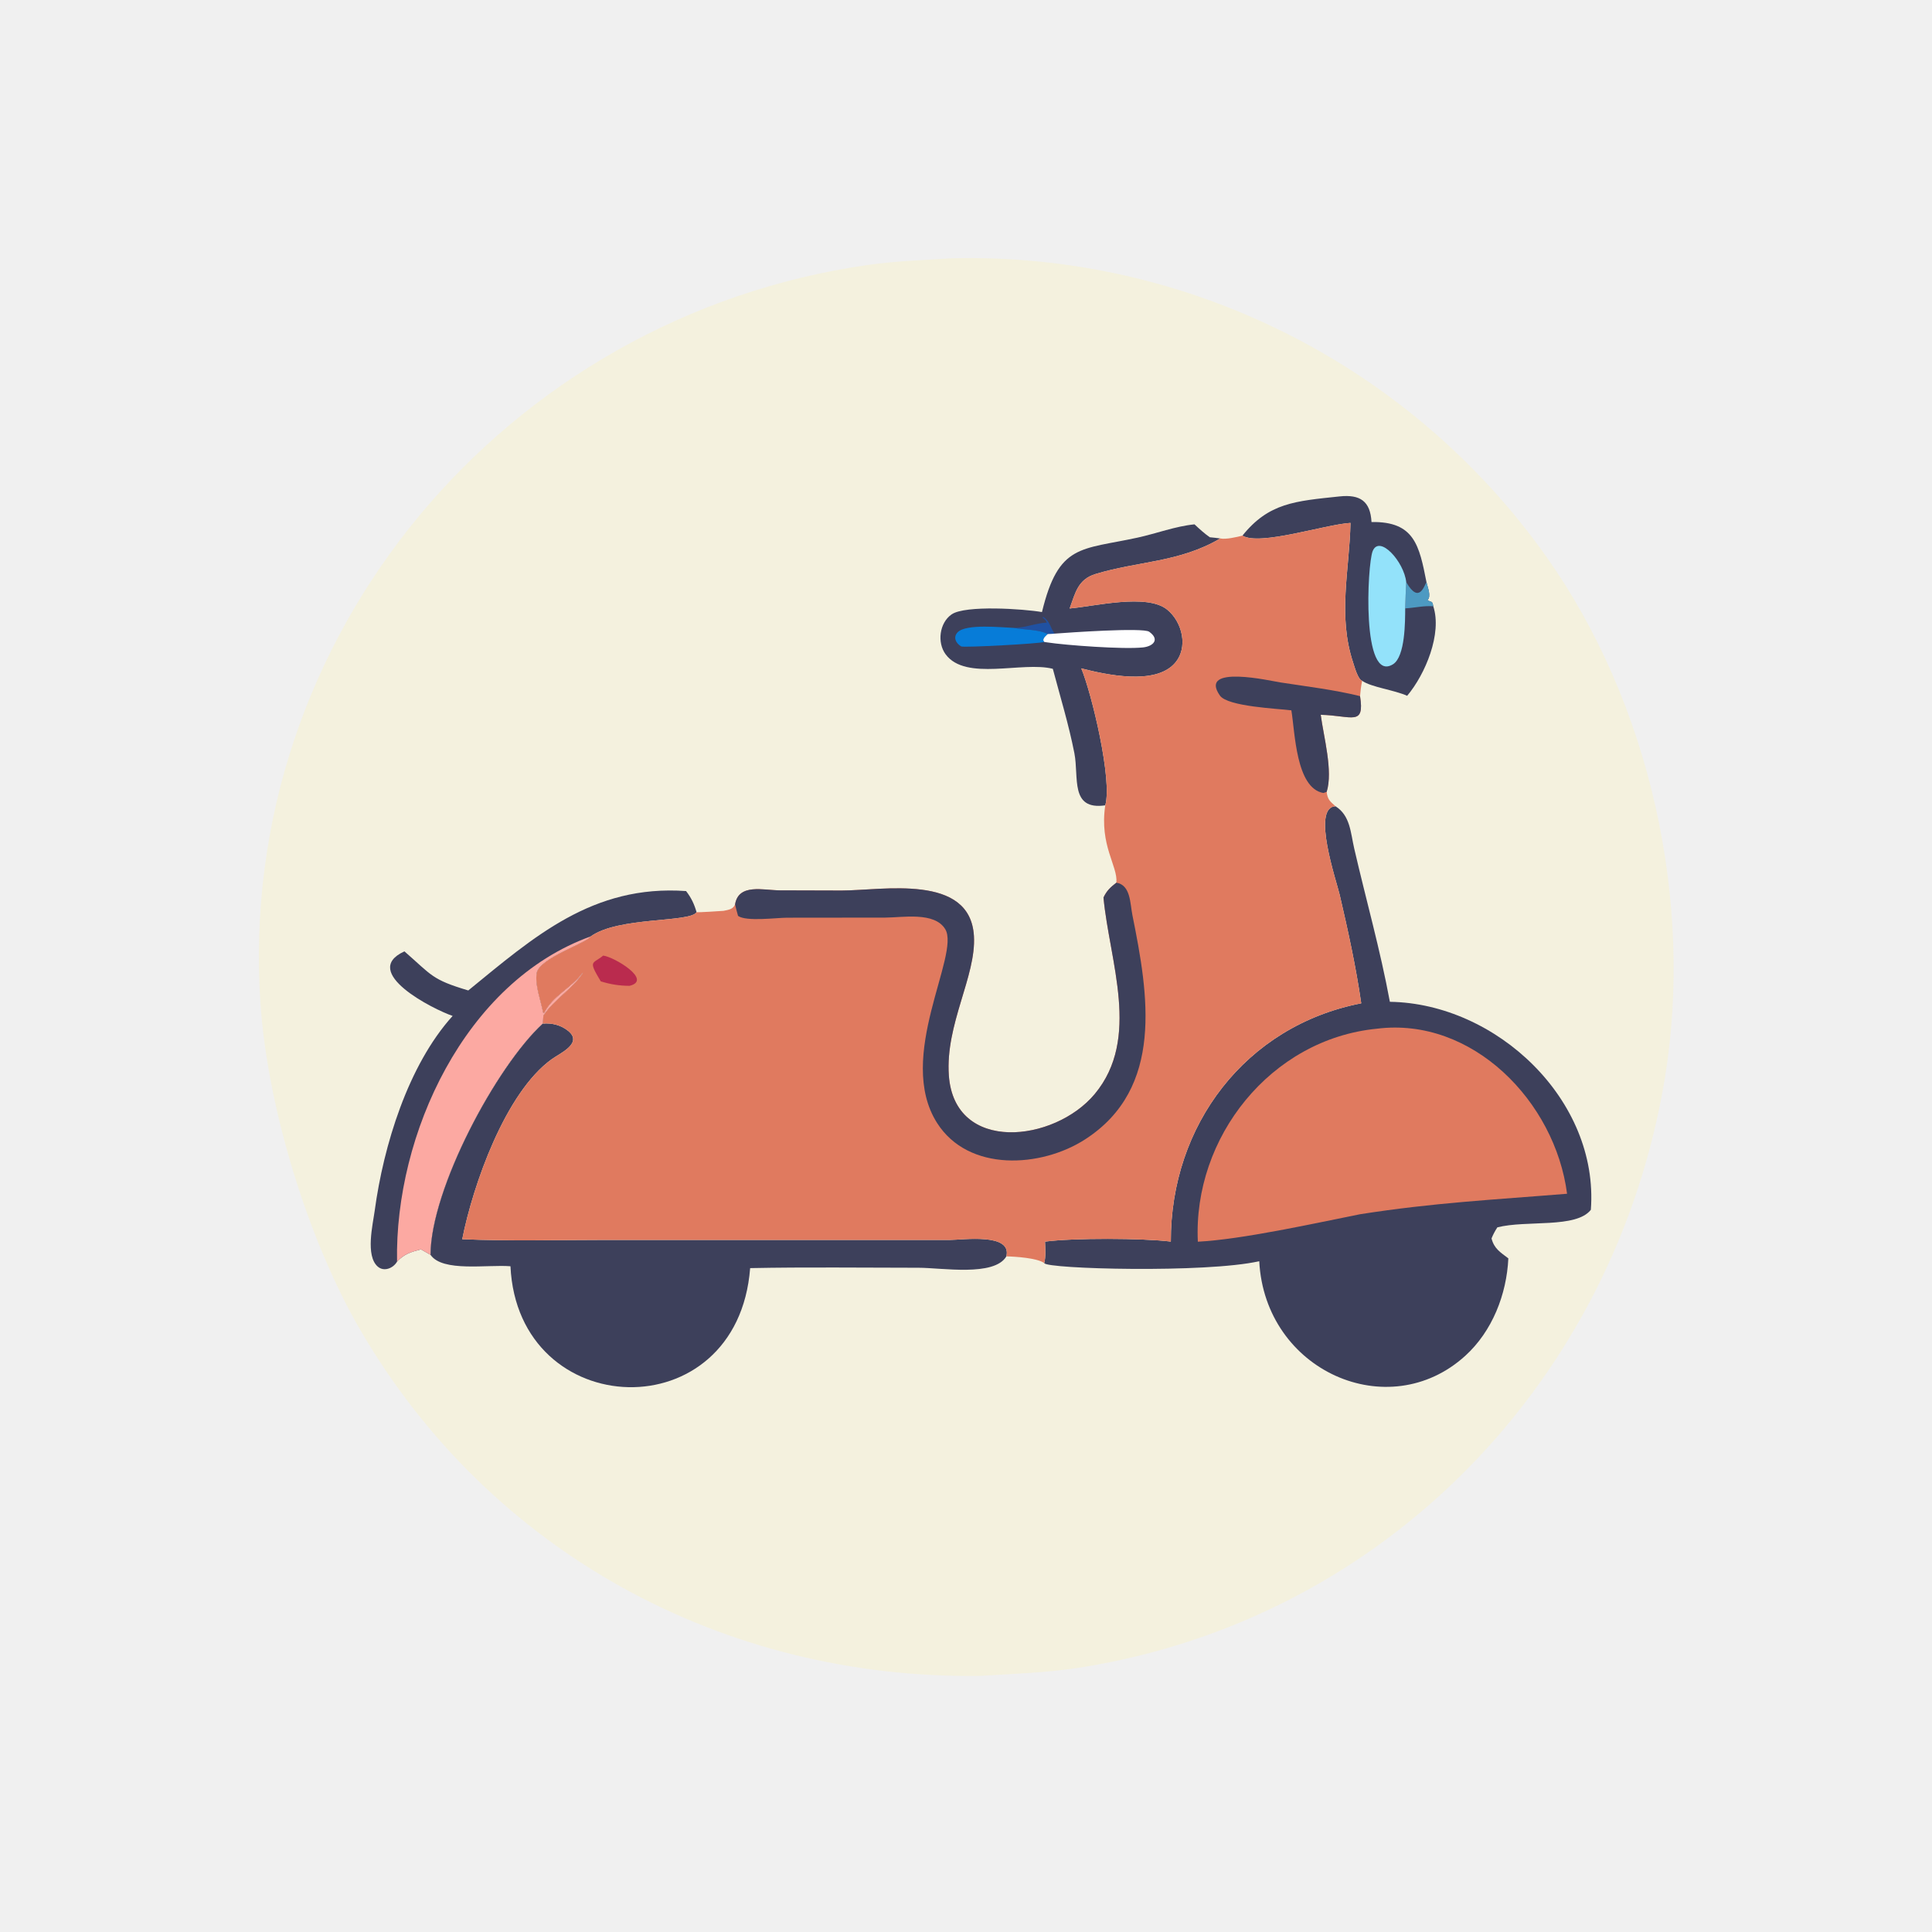
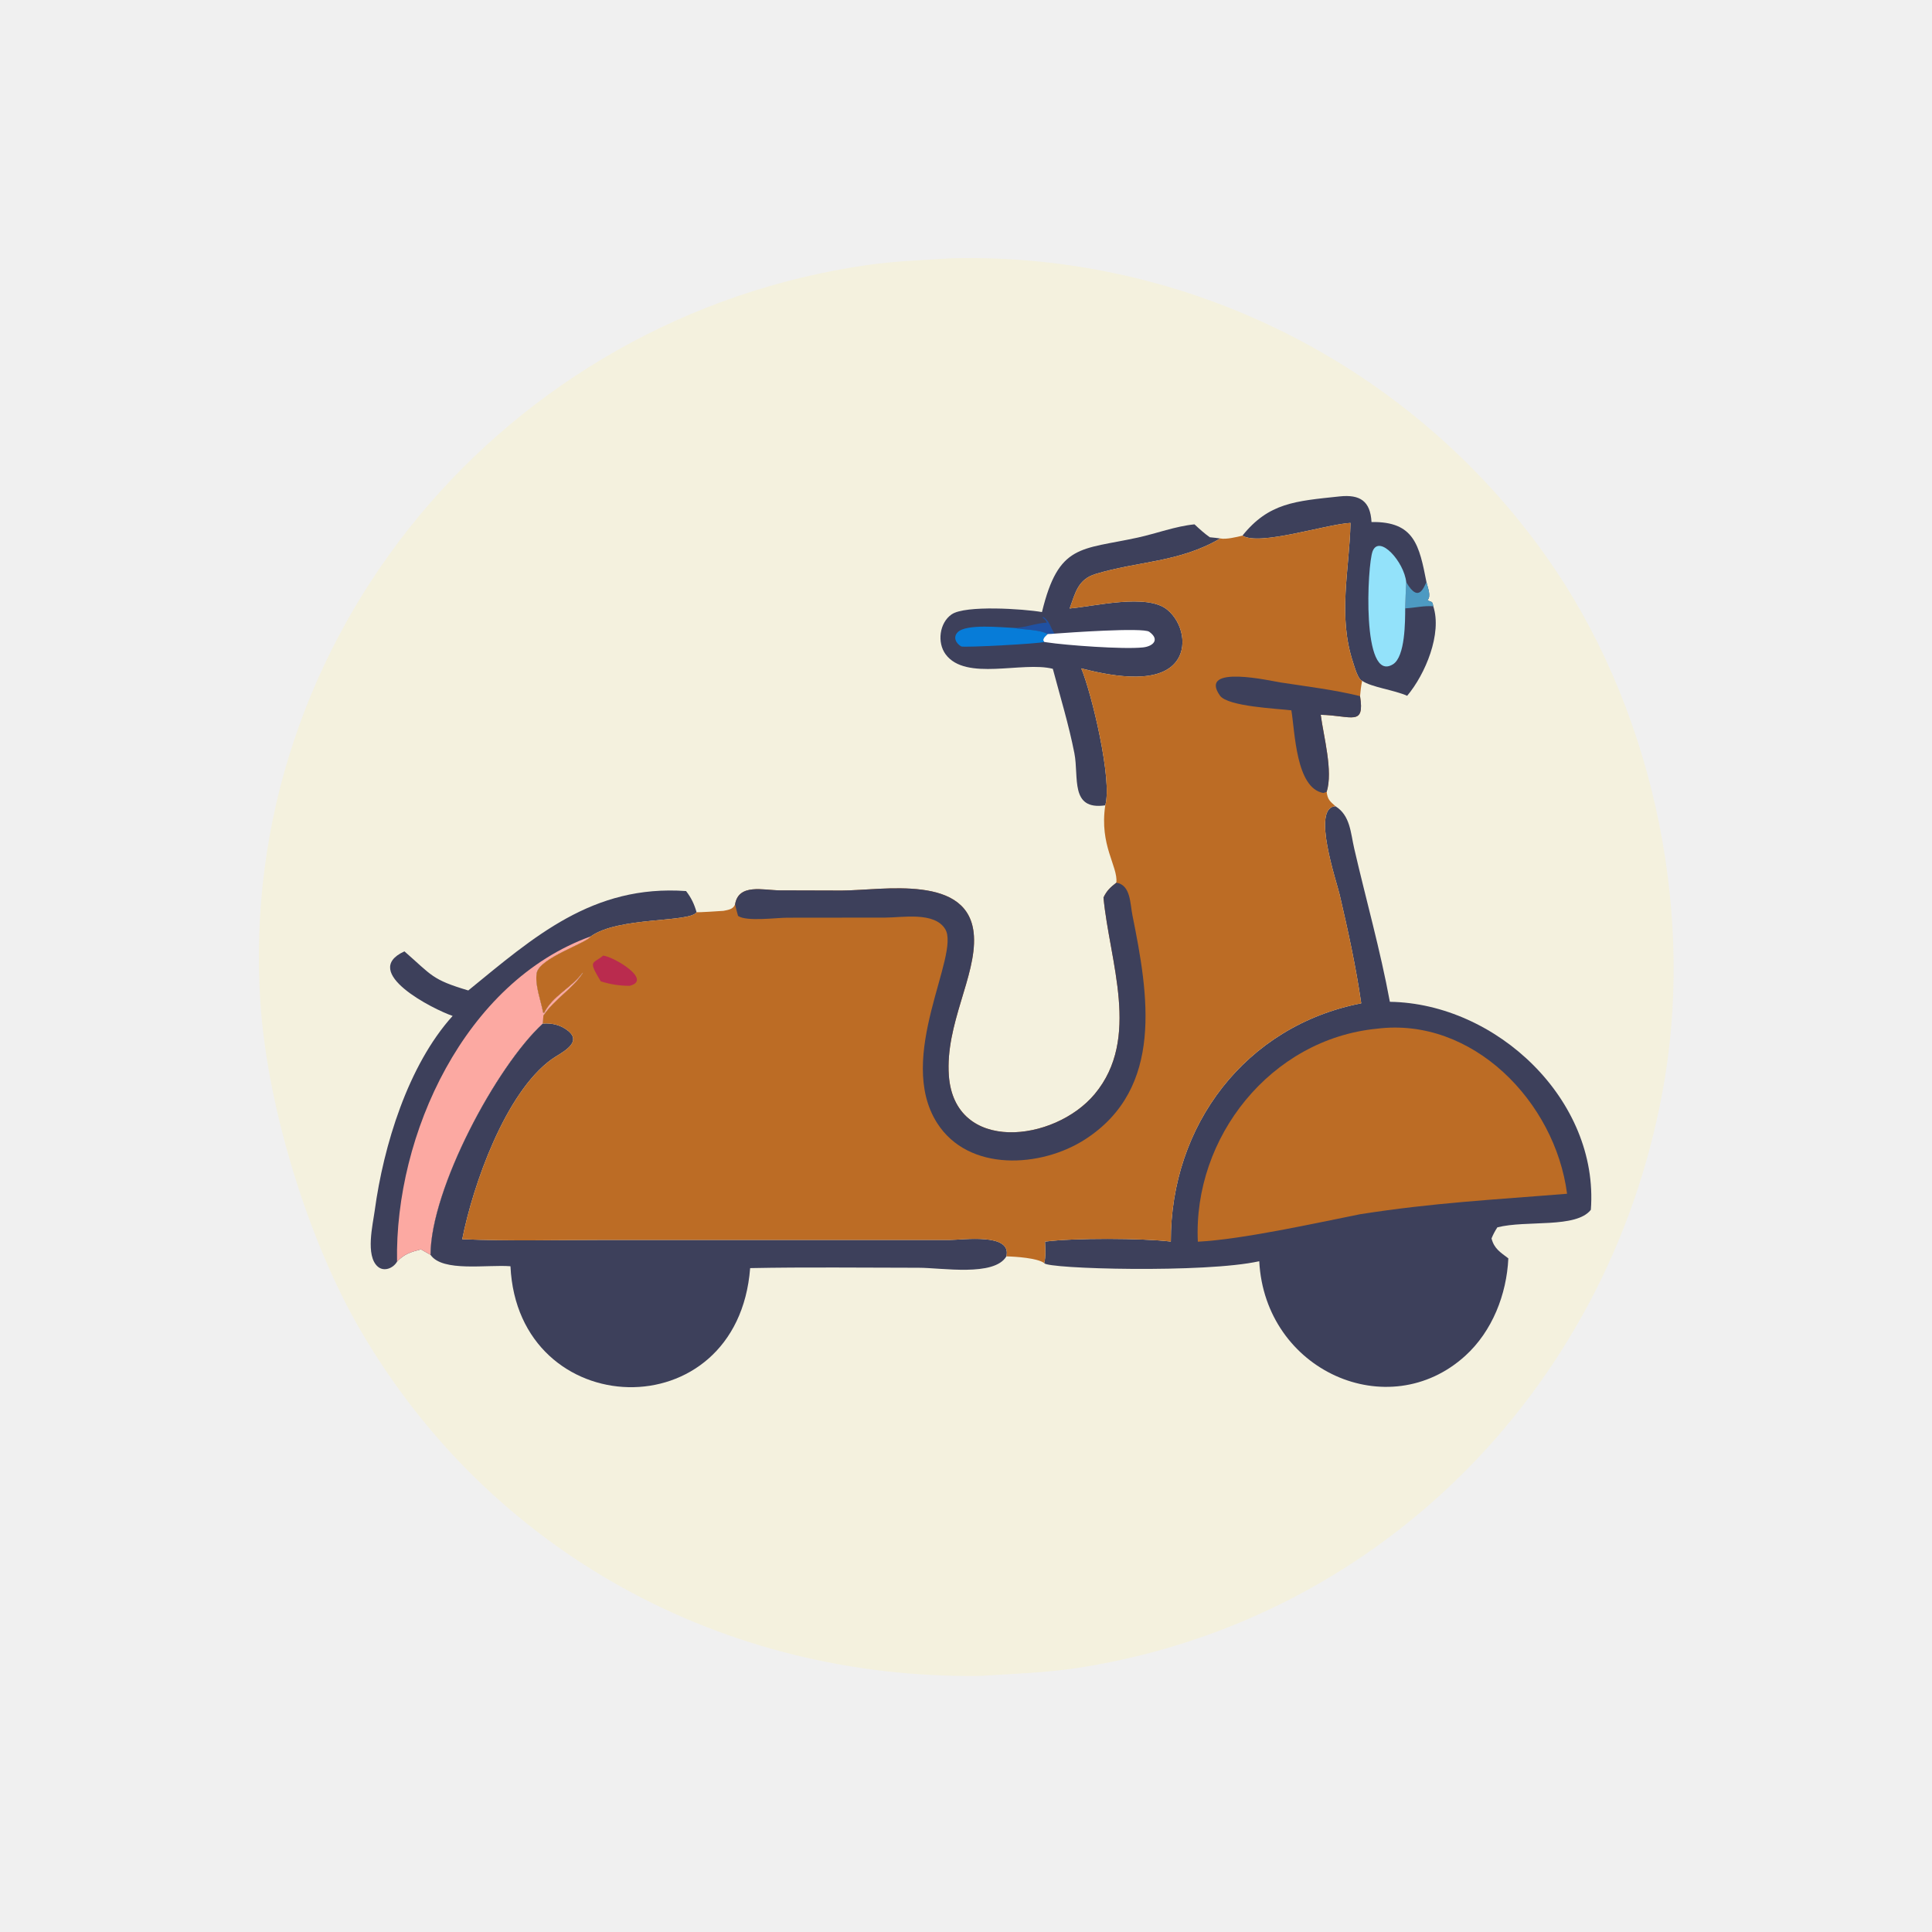
<svg xmlns="http://www.w3.org/2000/svg" width="1023" height="1023">
  <path fill="#F4F1DE" transform="scale(1.6 1.6)" d="M314.984 85.474C392.639 83.556 466.591 120.561 511.691 184.148C546.015 232.541 560.613 298.329 550.956 356.877C534.5 456.652 458.605 535.674 357.951 551.791C346.801 553.576 335.551 553.921 324.304 554.623C239.528 555.74 162.293 513.847 119.412 440.452C102.135 410.88 88.524 366.887 86.184 331.954C78.061 210.677 167.276 104.777 287.261 87.677C296.425 86.371 305.755 86.085 314.984 85.474Z" />
  <path fill="#3D405B" transform="scale(1.6 1.6)" d="M411.167 177.264C419.905 166.406 428.566 165.839 443.337 164.282C450.109 163.568 453.512 165.848 453.886 172.76C468.101 172.525 469.686 180.501 472.09 192.722C472.438 194.39 473.745 197.21 472.429 198.624C473.846 199.453 473.991 198.723 474.325 200.631C477.3 209.683 471.715 223.107 465.684 230.27C461.335 228.315 453.812 227.43 450.787 225.307C449.388 224.858 448.249 220.619 447.815 219.31C442.637 203.693 446.59 188.772 446.934 173.052C438.416 173.577 416.897 180.752 411.167 177.264Z" />
  <path fill="#4D9AC2" transform="scale(1.6 1.6)" d="M472.09 192.722C472.438 194.39 473.745 197.21 472.429 198.624C473.846 199.453 473.991 198.723 474.325 200.631C471.189 200.403 468.149 201.161 465.034 201.333C465.114 198.439 465.229 195.549 465.377 192.657C469.751 200.205 471.356 193.524 472.09 192.722Z" />
  <path fill="#93E2FA" transform="scale(1.6 1.6)" d="M465.034 201.333C465.009 205.467 465.091 217.297 460.991 219.838C450.528 226.324 452.475 186.908 454.258 182.416C456.494 176.783 464.664 185.891 465.377 192.657C465.229 195.549 465.114 198.439 465.034 201.333Z" />
  <path fill="#3D405B" transform="scale(1.6 1.6)" d="M344.828 202.558C350.339 179.846 357.649 182.037 376.534 177.906C382.698 176.557 389.047 174.137 395.31 173.527C396.939 175.057 398.538 176.506 400.364 177.798C401.527 177.898 402.679 178.042 403.836 178.193C390.24 186.193 376.553 185.675 362.531 189.972C356.756 191.742 355.886 196.125 353.992 201.369C362.225 200.666 379.6 196.305 386.283 201.763C391.297 205.857 393.367 214.356 388.753 219.518C382.181 226.871 365.977 223.263 357.837 221.196C361.319 229.564 368.178 258.227 365.775 266.519C353.995 268.209 357.121 257.227 355.55 249.237C353.686 239.749 350.894 230.662 348.421 221.337C338.377 218.759 319.614 225.534 312.952 216.546C310.075 212.665 310.875 206.135 314.917 203.329C319.448 200.184 338.835 201.509 344.828 202.558Z" />
  <path fill="#2051A1" transform="scale(1.6 1.6)" d="M335.585 207.805C339.247 207.758 342.745 206.225 346.452 206.049C346.12 205.2 345.642 204.898 344.969 204.322L345.279 204.176C347.498 205.629 347.589 207.716 349 209.695C348.254 209.746 347.486 209.841 346.741 209.835C343.933 208.285 338.811 208.443 335.585 207.805Z" />
  <path fill="#077CD8" transform="scale(1.6 1.6)" d="M345.567 212.44C344.532 212.989 318.856 214.382 318.092 213.93C316.311 212.876 315.343 210.884 316.93 209.238C319.706 206.358 331.465 207.644 335.585 207.805C338.811 208.443 343.933 208.285 346.741 209.835C346.105 210.444 345.387 210.947 345.263 211.867L345.567 212.44Z" />
  <path fill="white" transform="scale(1.6 1.6)" d="M349 209.695C353.3 209.365 378.258 207.601 380.312 209.07C383.968 211.687 381.574 213.904 378.251 214.258C371.776 214.949 352.716 213.54 346.553 212.594L345.567 212.44L345.263 211.867C345.387 210.947 346.105 210.444 346.741 209.835C347.486 209.841 348.254 209.746 349 209.695Z" />
  <path fill="#3D405B" transform="scale(1.6 1.6)" d="M154.975 327.781C176.648 310.102 196.104 292.698 227.046 294.887C228.756 297.087 229.753 299.204 230.519 301.871C228.413 305.388 204.679 303.294 195.505 309.886C194.36 312.079 178.468 316.958 177.609 322.091C176.975 325.884 178.989 331.148 179.747 335.113L180.086 335.182C182.879 329.56 189.113 326.947 192.731 321.999L192.917 321.936C189.707 327.105 183.429 330.654 179.814 336.14C179.774 337.015 179.751 337.888 179.632 338.757C164.307 352.82 142.548 393.426 142.477 415.272C141.42 414.661 140.362 414.055 139.291 413.47C136.001 414.331 133.781 414.968 131.399 417.533C130.172 419.673 127.114 420.986 125.025 419.175C120.868 415.572 123.392 405.199 124.012 400.62C126.917 379.163 135.04 352.53 149.796 336.21C143.453 334.06 118.902 321.673 133.843 314.843C142.997 322.811 142.799 324.155 154.975 327.781Z" />
  <path fill="#FCA9A2" transform="scale(1.6 1.6)" d="M131.399 417.533C130.616 375.475 153.825 324.911 195.505 309.886C194.36 312.079 178.468 316.958 177.609 322.091C176.975 325.884 178.989 331.148 179.747 335.113L180.086 335.182C182.879 329.56 189.113 326.947 192.731 321.999L192.917 321.936C189.707 327.105 183.429 330.654 179.814 336.14C179.774 337.015 179.751 337.888 179.632 338.757C164.307 352.82 142.548 393.426 142.477 415.272C141.42 414.661 140.362 414.055 139.291 413.47C136.001 414.331 133.781 414.968 131.399 417.533Z" />
  <path fill="#3D405B" transform="scale(1.6 1.6)" d="M179.632 338.757C182.6 338.469 185.648 339.242 188.01 341.148C193.051 345.216 185.332 348.554 182.584 350.531C167.202 361.598 156.5 392.263 152.974 410.1C168.607 410.781 184.414 410.34 200.069 410.339L314.247 410.347C318.434 410.358 334.975 407.905 333.047 415.786C329.044 422.564 311.649 419.554 304.025 419.552C285.446 419.547 266.827 419.295 248.253 419.667C244.095 473.65 171.365 470.958 168.934 419.054C161.268 418.428 146.433 421.076 142.477 415.272C142.548 393.426 164.307 352.82 179.632 338.757Z" />
  <path fill="#3D405B" transform="scale(1.6 1.6)" d="M441.964 266.82C446.859 269.886 446.951 275.542 448.158 280.777C452.09 297.831 456.766 314.253 459.962 331.536C495.201 332.064 529.223 364.001 526.476 400.368C521.619 406.601 505.188 403.718 495.536 406.178C494.759 407.374 494.144 408.519 493.606 409.84C494.471 413.244 496.511 414.409 499.169 416.444C498.612 428.358 493.859 440.559 484.919 448.683C459.519 471.767 418.612 453.697 416.735 417.384C399.014 421.39 346.303 419.947 345.585 418.016C346.146 415.74 345.919 413.23 345.839 410.908C355.164 409.648 378.146 409.736 387.475 410.888C387.357 372.477 412.14 339.491 450.489 332.036C448.75 319.987 446.144 308.096 443.389 296.246C442.305 291.585 433.934 267.178 441.964 266.82Z" />
-   <path fill="#E07A5F" transform="scale(1.6 1.6)" d="M455.645 340.443C487.272 336.447 514.653 364.572 518.605 395.06C494.182 397.054 474.604 398.003 450.134 401.833C434.682 404.92 410.984 410.188 396.412 410.928C394.771 376.435 420.542 343.887 455.645 340.443Z" />
-   <path fill="#E07A5F" transform="scale(1.6 1.6)" d="M411.167 177.264C416.897 180.752 438.416 173.577 446.934 173.052C446.59 188.772 442.637 203.693 447.815 219.31C448.249 220.619 449.388 224.858 450.787 225.307C450.427 227.005 450.241 228.653 450.096 230.379C451.667 240.458 447.417 236.816 437.081 236.551C438.026 243.798 441.217 255.165 439.046 262.069C439.336 264.595 440.166 265.213 441.964 266.82C433.934 267.178 442.305 291.585 443.389 296.246C446.144 308.096 448.75 319.987 450.489 332.036C412.14 339.491 387.357 372.477 387.475 410.888C378.146 409.736 355.164 409.648 345.839 410.908C345.919 413.23 346.146 415.74 345.585 418.016C343.373 416.327 335.998 415.846 333.047 415.786C334.975 407.905 318.434 410.358 314.247 410.347L200.069 410.339C184.414 410.34 168.607 410.781 152.974 410.1C156.5 392.263 167.202 361.598 182.584 350.531C185.332 348.554 193.051 345.216 188.01 341.148C185.648 339.242 182.6 338.469 179.632 338.757C179.751 337.888 179.774 337.015 179.814 336.14C183.429 330.654 189.707 327.105 192.917 321.936L192.731 321.999C189.113 326.947 182.879 329.56 180.086 335.182L179.747 335.113C178.989 331.148 176.975 325.884 177.609 322.091C178.468 316.958 194.36 312.079 195.505 309.886C204.679 303.294 228.413 305.388 230.519 301.871C231.072 302.005 238.265 301.513 239.444 301.432C240.983 301.104 242.629 300.964 243.269 299.297C244.394 292.283 252.67 294.615 257.977 294.651L278.597 294.709C292.059 294.694 321.053 288.96 322.311 309.736C323.117 323.041 312.799 338.938 314.012 355.925C315.864 381.86 348.963 378.045 362.289 362.058C377.627 343.658 367.16 318.145 365.189 297.027C366.241 294.765 367.529 293.6 369.451 292.11C370.002 286.623 363.784 279.824 365.775 266.519C368.178 258.227 361.319 229.564 357.837 221.196C365.977 223.263 382.181 226.871 388.753 219.518C393.367 214.356 391.297 205.857 386.283 201.763C379.6 196.305 362.225 200.666 353.992 201.369C355.886 196.125 356.756 191.742 362.531 189.972C376.553 185.675 390.24 186.193 403.836 178.193C405.659 178.594 409.344 177.721 411.167 177.264Z" />
+   <path fill="#BC6C25" transform="scale(1.6 1.6)" d="M455.645 340.443C487.272 336.447 514.653 364.572 518.605 395.06C494.182 397.054 474.604 398.003 450.134 401.833C434.682 404.92 410.984 410.188 396.412 410.928C394.771 376.435 420.542 343.887 455.645 340.443Z" />
+   <path fill="#BC6C25" transform="scale(1.6 1.6)" d="M411.167 177.264C416.897 180.752 438.416 173.577 446.934 173.052C446.59 188.772 442.637 203.693 447.815 219.31C448.249 220.619 449.388 224.858 450.787 225.307C450.427 227.005 450.241 228.653 450.096 230.379C451.667 240.458 447.417 236.816 437.081 236.551C438.026 243.798 441.217 255.165 439.046 262.069C439.336 264.595 440.166 265.213 441.964 266.82C433.934 267.178 442.305 291.585 443.389 296.246C446.144 308.096 448.75 319.987 450.489 332.036C412.14 339.491 387.357 372.477 387.475 410.888C378.146 409.736 355.164 409.648 345.839 410.908C345.919 413.23 346.146 415.74 345.585 418.016C343.373 416.327 335.998 415.846 333.047 415.786C334.975 407.905 318.434 410.358 314.247 410.347L200.069 410.339C184.414 410.34 168.607 410.781 152.974 410.1C156.5 392.263 167.202 361.598 182.584 350.531C185.332 348.554 193.051 345.216 188.01 341.148C185.648 339.242 182.6 338.469 179.632 338.757C179.751 337.888 179.774 337.015 179.814 336.14C183.429 330.654 189.707 327.105 192.917 321.936L192.731 321.999C189.113 326.947 182.879 329.56 180.086 335.182L179.747 335.113C178.989 331.148 176.975 325.884 177.609 322.091C178.468 316.958 194.36 312.079 195.505 309.886C204.679 303.294 228.413 305.388 230.519 301.871C231.072 302.005 238.265 301.513 239.444 301.432C240.983 301.104 242.629 300.964 243.269 299.297C244.394 292.283 252.67 294.615 257.977 294.651L278.597 294.709C292.059 294.694 321.053 288.96 322.311 309.736C323.117 323.041 312.799 338.938 314.012 355.925C315.864 381.86 348.963 378.045 362.289 362.058C377.627 343.658 367.16 318.145 365.189 297.027C366.241 294.765 367.529 293.6 369.451 292.11C370.002 286.623 363.784 279.824 365.775 266.519C368.178 258.227 361.319 229.564 357.837 221.196C365.977 223.263 382.181 226.871 388.753 219.518C393.367 214.356 391.297 205.857 386.283 201.763C379.6 196.305 362.225 200.666 353.992 201.369C355.886 196.125 356.756 191.742 362.531 189.972C376.553 185.675 390.24 186.193 403.836 178.193C405.659 178.594 409.344 177.721 411.167 177.264Z" />
  <path fill="#BA2B4E" transform="scale(1.6 1.6)" d="M199.621 316.242C203.241 316.671 216.118 324.372 208.325 326.254C204.878 326.219 202.114 325.783 198.819 324.771C194.556 317.634 196.038 319.166 199.621 316.242Z" />
  <path fill="#3D405B" transform="scale(1.6 1.6)" d="M427.363 235.08C422.99 234.511 406.286 233.859 403.715 230.188C396.412 219.76 420.756 225.381 423.647 225.828C432.454 227.191 441.441 228.244 450.096 230.379C451.667 240.458 447.417 236.816 437.081 236.551C438.026 243.798 441.217 255.165 439.046 262.069L437.968 262.428C428.848 260.878 428.575 242.235 427.363 235.08Z" />
  <path fill="#3D405B" transform="scale(1.6 1.6)" d="M369.451 292.11C374.213 292.904 373.972 298.97 374.767 302.908C380.062 329.129 385.329 360.114 359.144 377.04C344.566 386.463 320.5 387.976 310.11 371.624C296.259 349.825 317.914 315.89 312.816 307.497C309.257 301.635 298.635 303.667 292.934 303.671L260.488 303.705C256.935 303.712 246.969 305.058 244.248 303.106C243.866 301.855 243.584 300.566 243.269 299.297C244.394 292.283 252.67 294.615 257.977 294.651L278.597 294.709C292.059 294.694 321.053 288.96 322.311 309.736C323.117 323.041 312.799 338.938 314.012 355.925C315.864 381.86 348.963 378.045 362.289 362.058C377.627 343.658 367.16 318.145 365.189 297.027C366.241 294.765 367.529 293.6 369.451 292.11Z" />
</svg>
